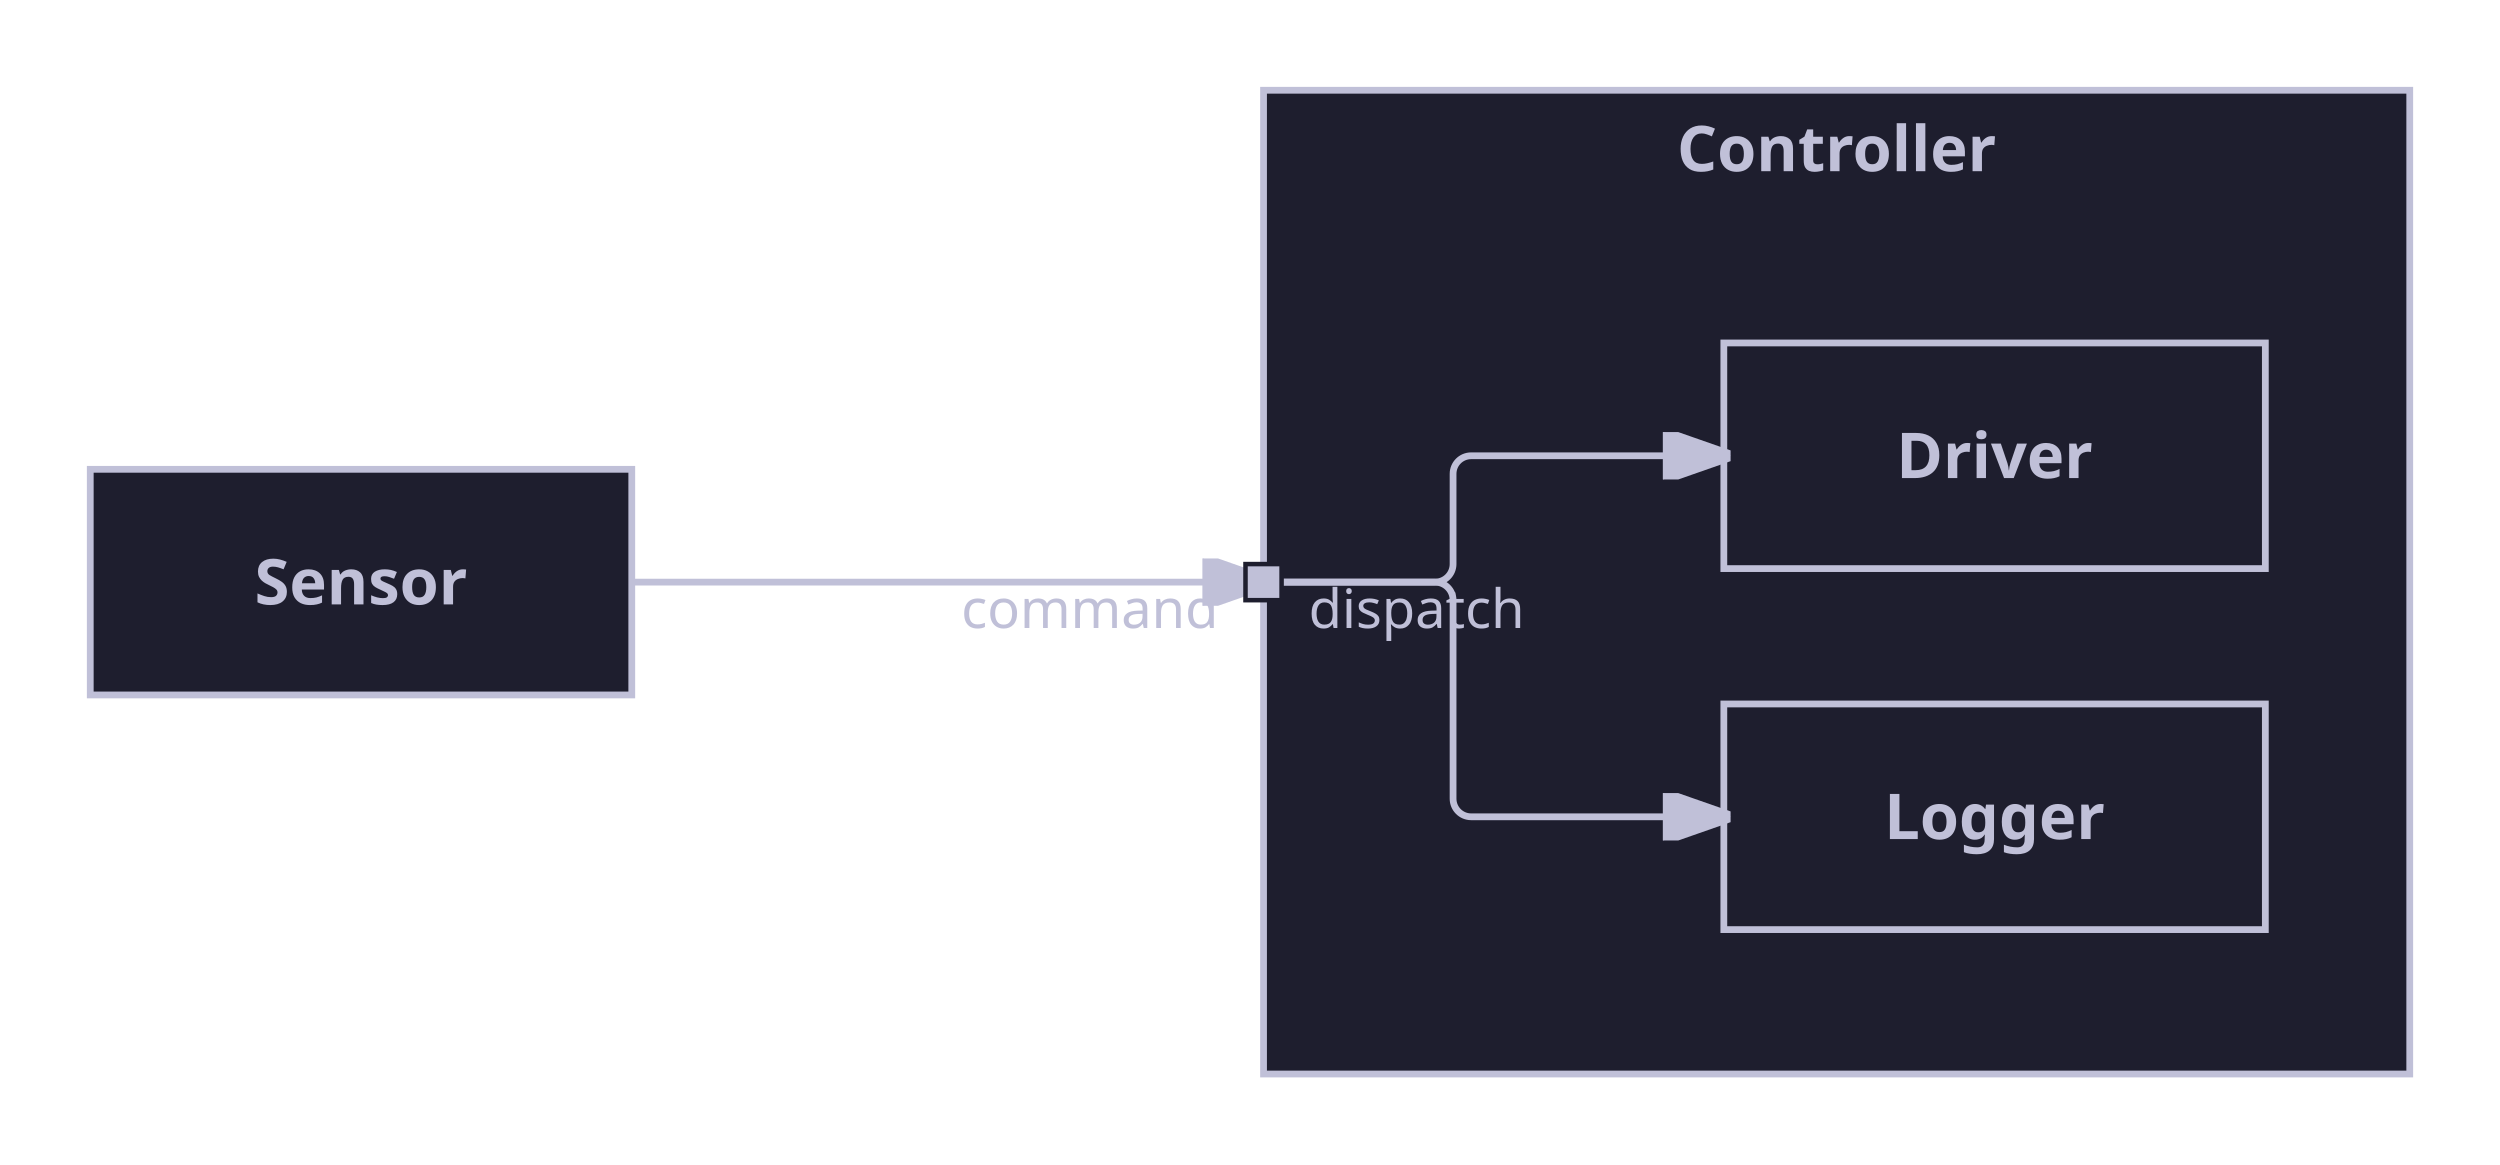
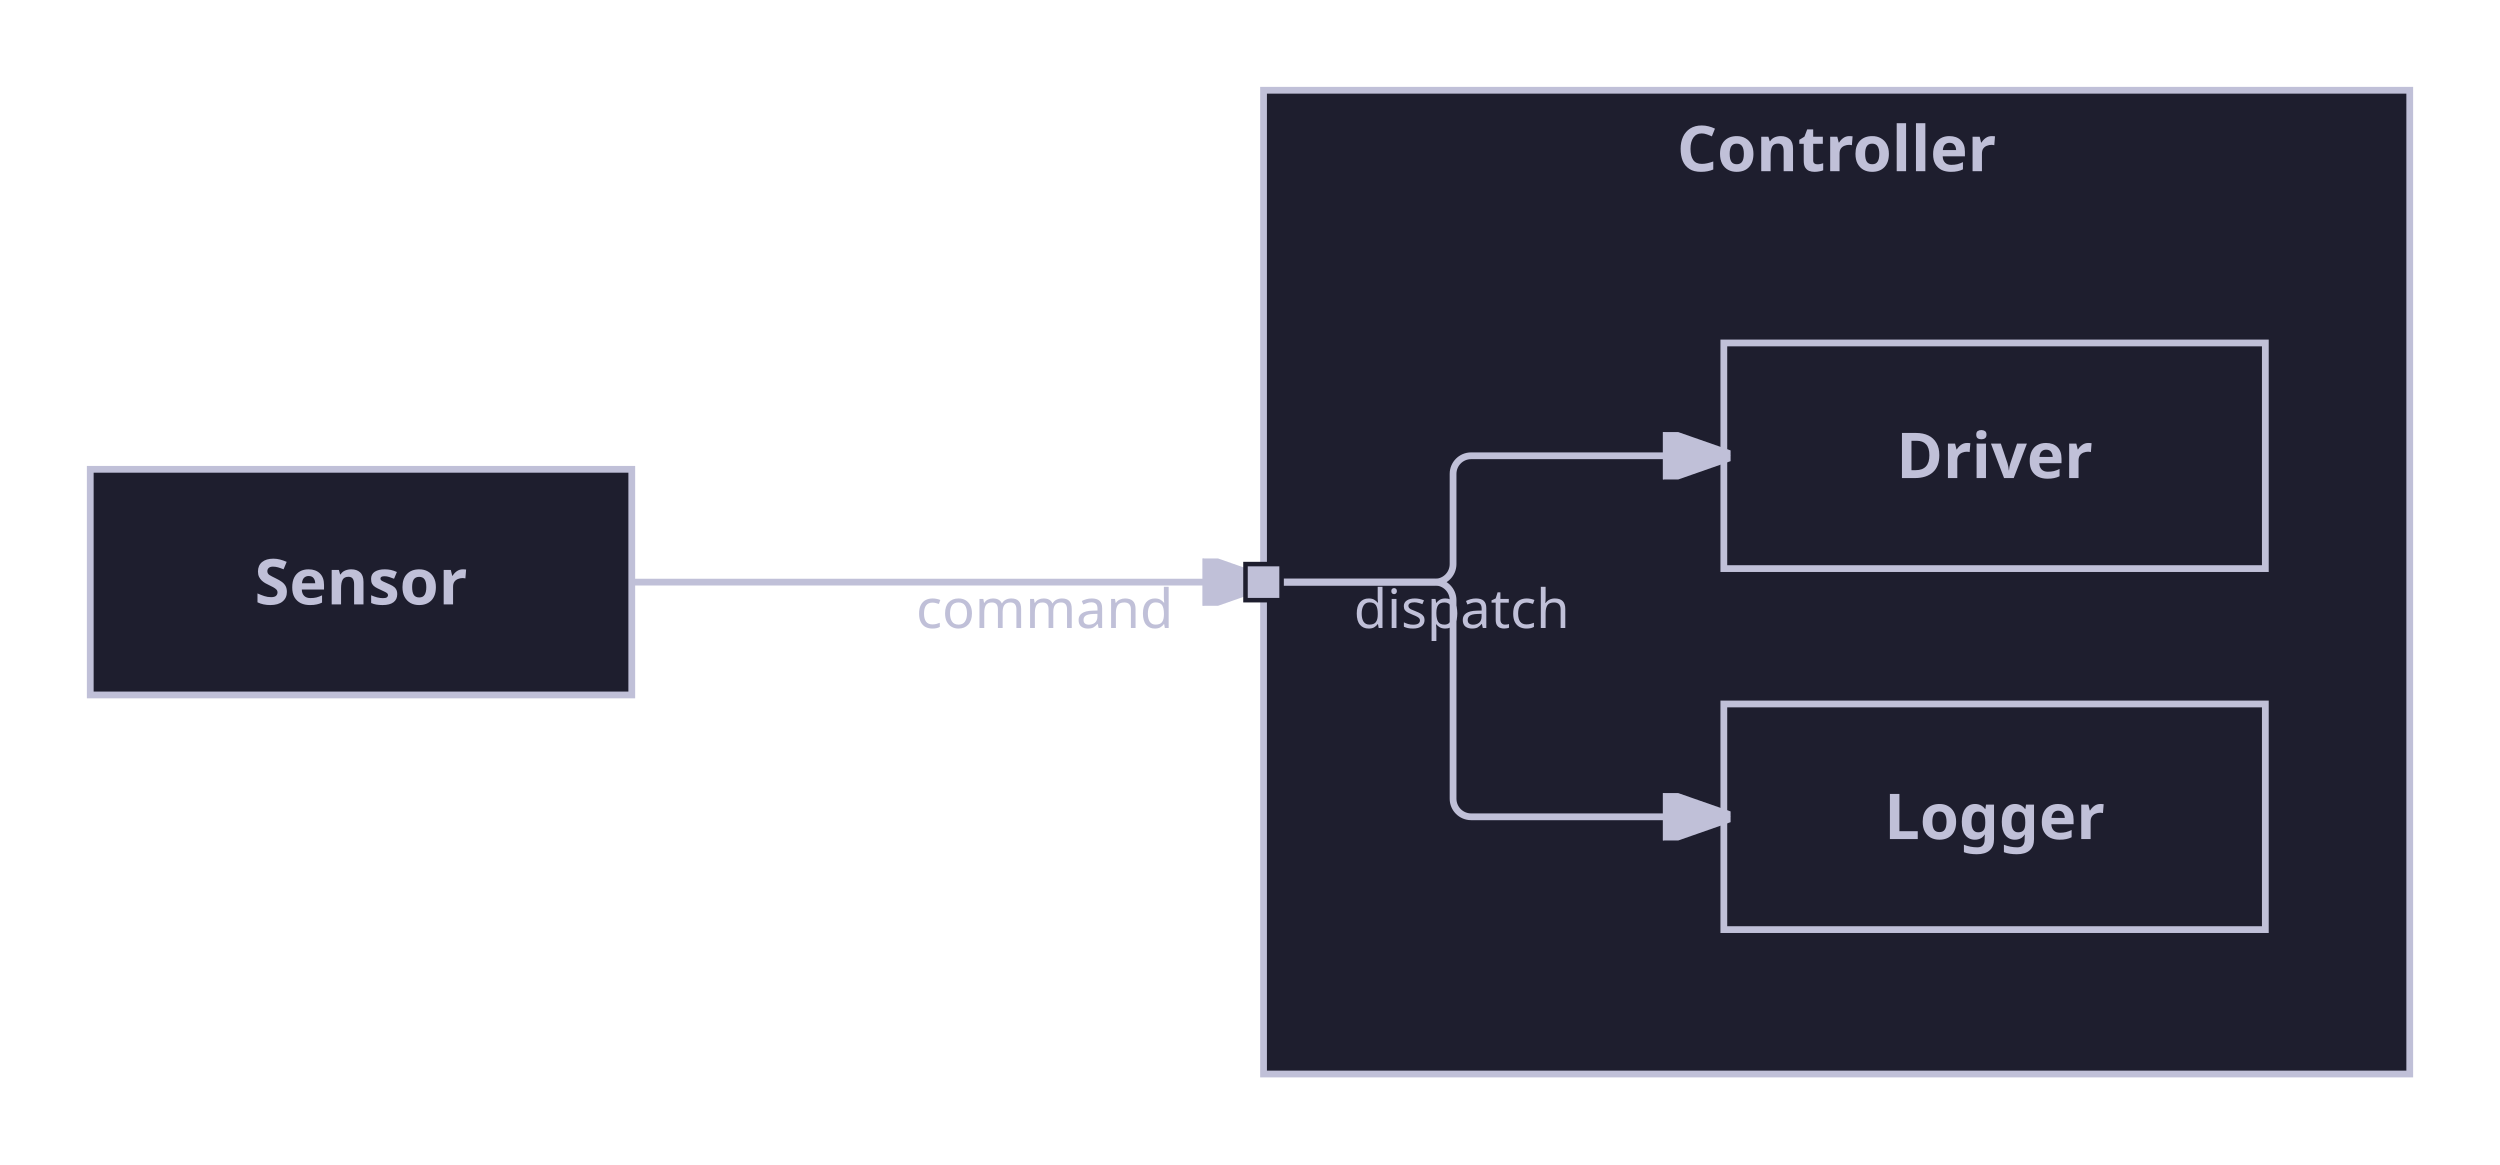
<svg xmlns="http://www.w3.org/2000/svg" width="554.00" height="258.00" viewBox="0 0 554.00 258.00">
  <defs>
    <marker id="line-end-open-chevron" markerWidth="10" markerHeight="7" refX="9" refY="3.5" orient="auto">
      <polyline points="0 0, 10 3.5, 0 7" fill="none" stroke="#C0C0D8" stroke-width="1.50" />
    </marker>
    <marker id="line-end-hollow-triangle" markerWidth="10" markerHeight="7" refX="9" refY="3.5" orient="auto">
      <polygon points="0 0, 10 3.5, 0 7" fill="#1E1E2E" stroke="#C0C0D8" stroke-width="1.50" />
    </marker>
    <marker id="line-end-filled-arrow" markerWidth="10" markerHeight="7" refX="9" refY="3.5" orient="auto">
      <polygon points="0 0, 10 3.5, 0 7" fill="#C0C0D8" stroke="#C0C0D8" stroke-width="1.50" />
    </marker>
    <marker id="line-end-hollow-triangle-crossbar" markerWidth="10" markerHeight="7" refX="9" refY="3.5" orient="auto">
      <polygon points="0 0, 10 3.5, 0 7" fill="#1E1E2E" stroke="#C0C0D8" stroke-width="1.50" />
      <line x1="7" y1="0" x2="7" y2="7" stroke="#C0C0D8" stroke-width="1.50" />
    </marker>
    <marker id="line-end-hollow-diamond" markerWidth="14" markerHeight="8" refX="13" refY="4" orient="auto">
      <polygon points="1 4, 7 0, 13 4, 7 8" fill="#1E1E2E" stroke="#C0C0D8" stroke-width="1.50" />
    </marker>
    <marker id="line-end-filled-diamond" markerWidth="14" markerHeight="8" refX="13" refY="4" orient="auto">
      <polygon points="1 4, 7 0, 13 4, 7 8" fill="#C0C0D8" stroke="#C0C0D8" stroke-width="1.50" />
    </marker>
    <marker id="line-end-circle" markerWidth="10" markerHeight="10" refX="9" refY="5" orient="auto">
      <circle cx="5" cy="5" r="4" fill="#1E1E2E" stroke="#C0C0D8" stroke-width="1.50" />
    </marker>
    <marker id="line-end-bar" markerWidth="4" markerHeight="12" refX="2" refY="6" orient="auto">
      <line x1="2" y1="0" x2="2" y2="12" stroke="#C0C0D8" stroke-width="1.50" />
    </marker>
    <filter id="label-bg" x="-0.05" y="-0.05" width="1.1" height="1.1">
      <feFlood flood-color="#1E1E2E" />
      <feComposite in="SourceGraphic" operator="over" />
    </filter>
  </defs>
  <rect x="20.00" y="104.00" width="120.00" height="50.00" fill="#1E1E2E" stroke="#C0C0D8" stroke-width="1.50" />
  <text x="80.00" y="129.00" font-family="Noto Sans, sans-serif" font-size="14.00" font-weight="bold" fill="#C0C0D8" text-anchor="middle" dominant-baseline="middle">Sensor</text>
  <rect x="280.00" y="20.00" width="254.00" height="218.00" fill="#1E1E2E" stroke="#C0C0D8" stroke-width="1.50" />
  <text x="407.00" y="33.00" font-family="Noto Sans, sans-serif" font-size="14.00" font-weight="bold" fill="#C0C0D8" text-anchor="middle" dominant-baseline="middle">Controller</text>
  <rect x="382.00" y="76.00" width="120.00" height="50.00" fill="#1E1E2E" stroke="#C0C0D8" stroke-width="1.50" />
  <text x="442.00" y="101.00" font-family="Noto Sans, sans-serif" font-size="14.00" font-weight="bold" fill="#C0C0D8" text-anchor="middle" dominant-baseline="middle">Driver</text>
  <rect x="382.00" y="156.00" width="120.00" height="50.00" fill="#1E1E2E" stroke="#C0C0D8" stroke-width="1.50" />
  <text x="442.00" y="181.00" font-family="Noto Sans, sans-serif" font-size="14.00" font-weight="bold" fill="#C0C0D8" text-anchor="middle" dominant-baseline="middle">Logger</text>
  <path d="M 280.00 129.00 L 312.00 129.00 L 318.00 129.00 A 4.00 4.00 0 0 0 322.00 125.00 L 322.00 105.00 A 4.00 4.00 0 0 1 326.00 101.00 L 382.00 101.00" fill="none" stroke="#C0C0D8" stroke-width="1.50" marker-end="url(#line-end-filled-arrow)" />
  <path d="M 280.00 129.00 L 312.00 129.00 L 318.00 129.00 A 4.00 4.00 0 0 1 322.00 133.00 L 322.00 177.00 A 4.00 4.00 0 0 0 326.00 181.00 L 382.00 181.00" fill="none" stroke="#C0C0D8" stroke-width="1.50" marker-end="url(#line-end-filled-arrow)" />
  <path d="M 140.00 129.00 L 210.00 129.00 L 280.00 129.00" fill="none" stroke="#C0C0D8" stroke-width="1.50" marker-end="url(#line-end-filled-arrow)" />
  <rect x="276.00" y="125.00" width="8.00" height="8.00" fill="#C0C0D8" stroke="#1E1E2E" stroke-width="1.00" />
-   <text x="290.00" y="135.00" font-family="Noto Sans, sans-serif" font-size="12.00" fill="#C0C0D8" text-anchor="start" dominant-baseline="middle">dispatch</text>
-   <text x="270.00" y="135.00" font-family="Noto Sans, sans-serif" font-size="12.00" fill="#C0C0D8" text-anchor="end" dominant-baseline="middle">command</text>
+   <text x="300.00" y="135.00" font-family="Noto Sans, sans-serif" font-size="12.00" fill="#C0C0D8" text-anchor="start" dominant-baseline="middle">dispatch</text>
+   <text x="260.00" y="135.00" font-family="Noto Sans, sans-serif" font-size="12.00" fill="#C0C0D8" text-anchor="end" dominant-baseline="middle">command</text>
</svg>
